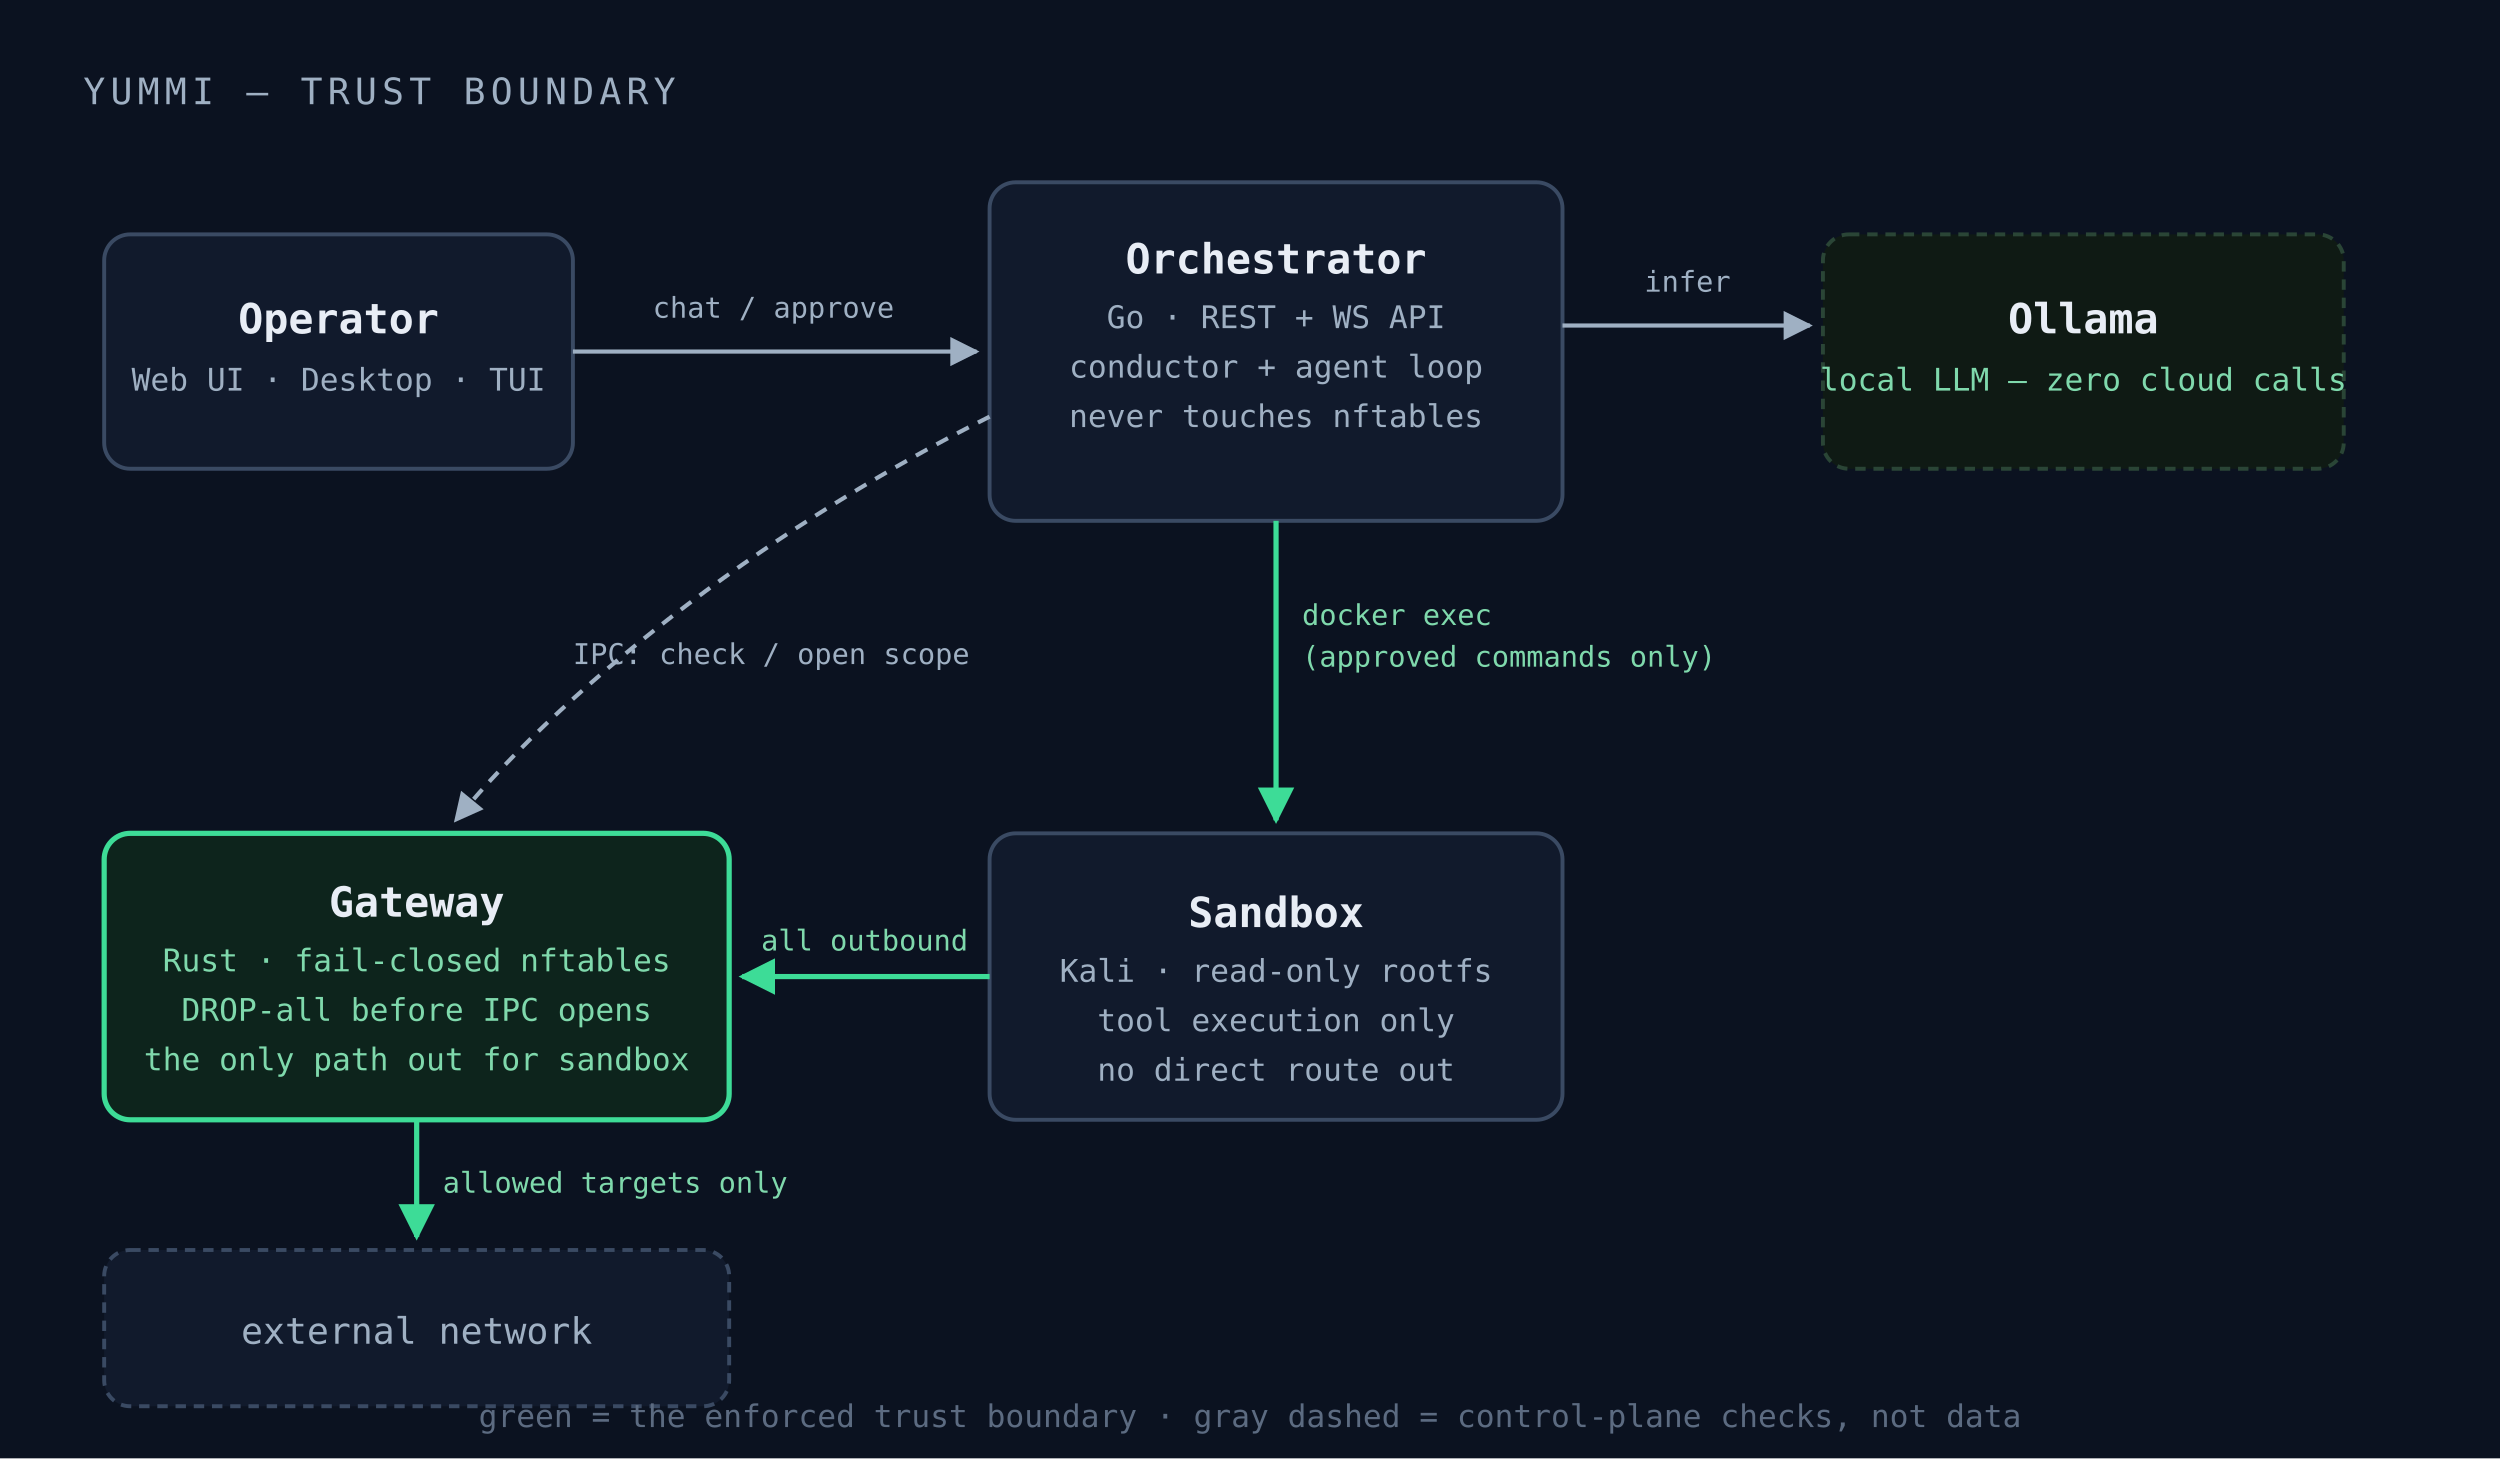
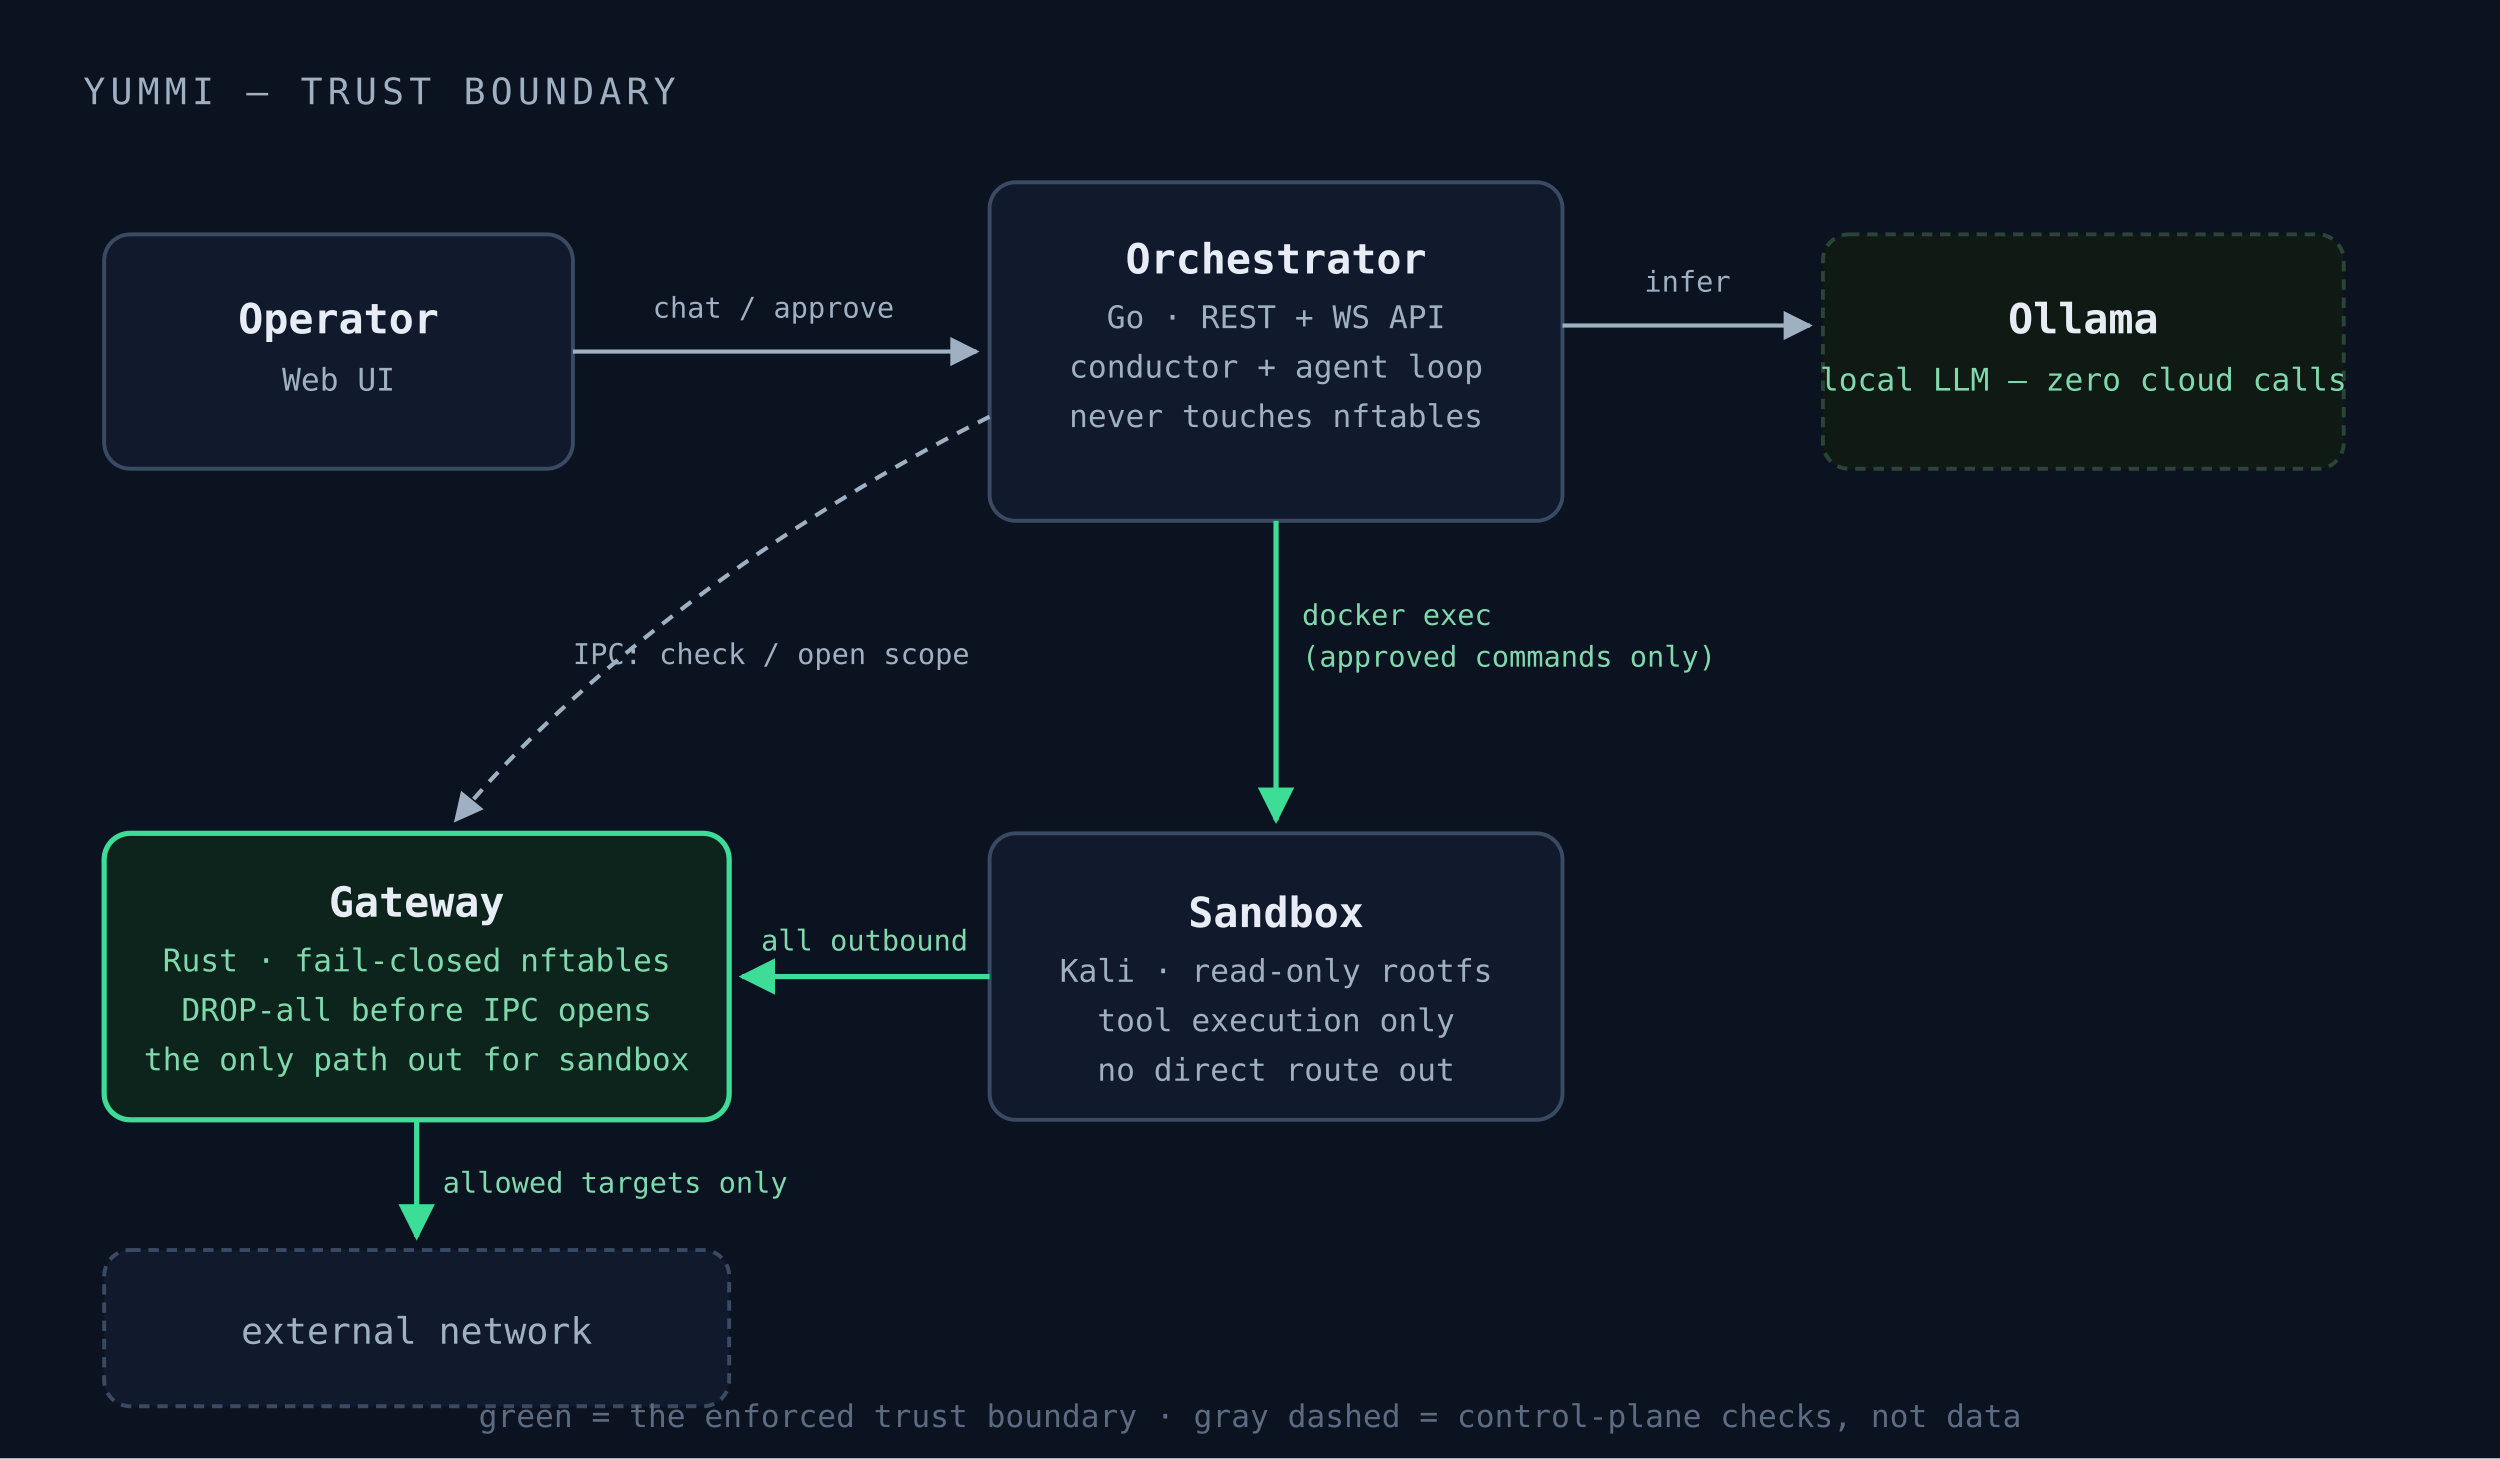
<svg xmlns="http://www.w3.org/2000/svg" viewBox="0 0 960 560" role="img" aria-label="Yummi's trust-boundary flow: the operator talks to the orchestrator, which execs approved commands directly into the sandbox and separately asks the gateway to open network scope; the gateway's fail-closed nftables rules are the only path from sandbox to the external network, dropping everything by default.">
  <defs>
    <marker id="arrow" viewBox="0 0 10 10" refX="9" refY="5" markerWidth="7" markerHeight="7" orient="auto-start-reverse">
      <path d="M 0 0 L 10 5 L 0 10 z" fill="#9fb0c3" />
    </marker>
    <marker id="arrowAccent" viewBox="0 0 10 10" refX="9" refY="5" markerWidth="7" markerHeight="7" orient="auto-start-reverse">
      <path d="M 0 0 L 10 5 L 0 10 z" fill="#3ddc97" />
    </marker>
  </defs>
  <rect x="0" y="0" width="960" height="560" fill="#0b1220" />
  <text x="32" y="40" font-family="ui-monospace, Menlo, monospace" font-size="14" fill="#9fb0c3" letter-spacing="2">YUMMI — TRUST BOUNDARY</text>
  <rect x="40" y="90" width="180" height="90" rx="10" fill="#111a2c" stroke="#3a4a63" stroke-width="1.5" />
  <text x="130" y="128" text-anchor="middle" font-family="ui-monospace, Menlo, monospace" font-size="16" fill="#e8edf5" font-weight="600">Operator</text>
-   <text x="130" y="150" text-anchor="middle" font-family="ui-monospace, Menlo, monospace" font-size="12" fill="#9fb0c3">Web UI · Desktop · TUI</text>
+   <text x="130" y="150" text-anchor="middle" font-family="ui-monospace, Menlo, monospace" font-size="12" fill="#9fb0c3">Web UI</text>
  <rect x="380" y="70" width="220" height="130" rx="10" fill="#111a2c" stroke="#3a4a63" stroke-width="1.5" />
  <text x="490" y="105" text-anchor="middle" font-family="ui-monospace, Menlo, monospace" font-size="16" fill="#e8edf5" font-weight="600">Orchestrator</text>
  <text x="490" y="126" text-anchor="middle" font-family="ui-monospace, Menlo, monospace" font-size="12" fill="#9fb0c3">Go · REST + WS API</text>
  <text x="490" y="145" text-anchor="middle" font-family="ui-monospace, Menlo, monospace" font-size="12" fill="#9fb0c3">conductor + agent loop</text>
  <text x="490" y="164" text-anchor="middle" font-family="ui-monospace, Menlo, monospace" font-size="12" fill="#9fb0c3">never touches nftables</text>
  <rect x="700" y="90" width="200" height="90" rx="10" fill="#0f1a14" stroke="#2a4536" stroke-width="1.5" stroke-dasharray="4 3" />
  <text x="800" y="128" text-anchor="middle" font-family="ui-monospace, Menlo, monospace" font-size="16" fill="#e8edf5" font-weight="600">Ollama</text>
  <text x="800" y="150" text-anchor="middle" font-family="ui-monospace, Menlo, monospace" font-size="12" fill="#7fd9ac">local LLM — zero cloud calls</text>
  <rect x="380" y="320" width="220" height="110" rx="10" fill="#111a2c" stroke="#3a4a63" stroke-width="1.5" />
  <text x="490" y="356" text-anchor="middle" font-family="ui-monospace, Menlo, monospace" font-size="16" fill="#e8edf5" font-weight="600">Sandbox</text>
  <text x="490" y="377" text-anchor="middle" font-family="ui-monospace, Menlo, monospace" font-size="12" fill="#9fb0c3">Kali · read-only rootfs</text>
  <text x="490" y="396" text-anchor="middle" font-family="ui-monospace, Menlo, monospace" font-size="12" fill="#9fb0c3">tool execution only</text>
  <text x="490" y="415" text-anchor="middle" font-family="ui-monospace, Menlo, monospace" font-size="12" fill="#9fb0c3">no direct route out</text>
  <rect x="40" y="320" width="240" height="110" rx="10" fill="#0d241c" stroke="#3ddc97" stroke-width="2" />
  <text x="160" y="352" text-anchor="middle" font-family="ui-monospace, Menlo, monospace" font-size="16" fill="#e8edf5" font-weight="600">Gateway</text>
  <text x="160" y="373" text-anchor="middle" font-family="ui-monospace, Menlo, monospace" font-size="12" fill="#7fd9ac">Rust · fail-closed nftables</text>
  <text x="160" y="392" text-anchor="middle" font-family="ui-monospace, Menlo, monospace" font-size="12" fill="#7fd9ac">DROP-all before IPC opens</text>
  <text x="160" y="411" text-anchor="middle" font-family="ui-monospace, Menlo, monospace" font-size="12" fill="#7fd9ac">the only path out for sandbox</text>
  <rect x="40" y="480" width="240" height="60" rx="10" fill="#111a2c" stroke="#3a4a63" stroke-width="1.5" stroke-dasharray="4 3" />
  <text x="160" y="516" text-anchor="middle" font-family="ui-monospace, Menlo, monospace" font-size="14" fill="#9fb0c3">external network</text>
  <line x1="220" y1="135" x2="375" y2="135" stroke="#9fb0c3" stroke-width="1.6" marker-end="url(#arrow)" />
  <text x="297" y="122" text-anchor="middle" font-family="ui-monospace, Menlo, monospace" font-size="11" fill="#9fb0c3">chat / approve</text>
  <line x1="600" y1="125" x2="695" y2="125" stroke="#9fb0c3" stroke-width="1.6" marker-end="url(#arrow)" />
  <text x="648" y="112" text-anchor="middle" font-family="ui-monospace, Menlo, monospace" font-size="11" fill="#9fb0c3">infer</text>
  <line x1="490" y1="200" x2="490" y2="315" stroke="#3ddc97" stroke-width="2" marker-end="url(#arrowAccent)" />
  <text x="500" y="240" font-family="ui-monospace, Menlo, monospace" font-size="11" fill="#7fd9ac">docker exec</text>
  <text x="500" y="256" font-family="ui-monospace, Menlo, monospace" font-size="11" fill="#7fd9ac">(approved commands only)</text>
  <path d="M 380 160 C 300 200, 220 260, 175 315" fill="none" stroke="#9fb0c3" stroke-width="1.6" stroke-dasharray="5 4" marker-end="url(#arrow)" />
  <text x="220" y="255" font-family="ui-monospace, Menlo, monospace" font-size="11" fill="#9fb0c3">IPC: check / open scope</text>
  <line x1="380" y1="375" x2="285" y2="375" stroke="#3ddc97" stroke-width="2" marker-end="url(#arrowAccent)" />
  <text x="332" y="365" text-anchor="middle" font-family="ui-monospace, Menlo, monospace" font-size="11" fill="#7fd9ac">all outbound</text>
  <line x1="160" y1="430" x2="160" y2="475" stroke="#3ddc97" stroke-width="2" marker-end="url(#arrowAccent)" />
  <text x="170" y="458" font-family="ui-monospace, Menlo, monospace" font-size="11" fill="#7fd9ac">allowed targets only</text>
  <text x="480" y="548" text-anchor="middle" font-family="ui-monospace, Menlo, monospace" font-size="12" fill="#5c6b81">green = the enforced trust boundary · gray dashed = control-plane checks, not data</text>
</svg>
